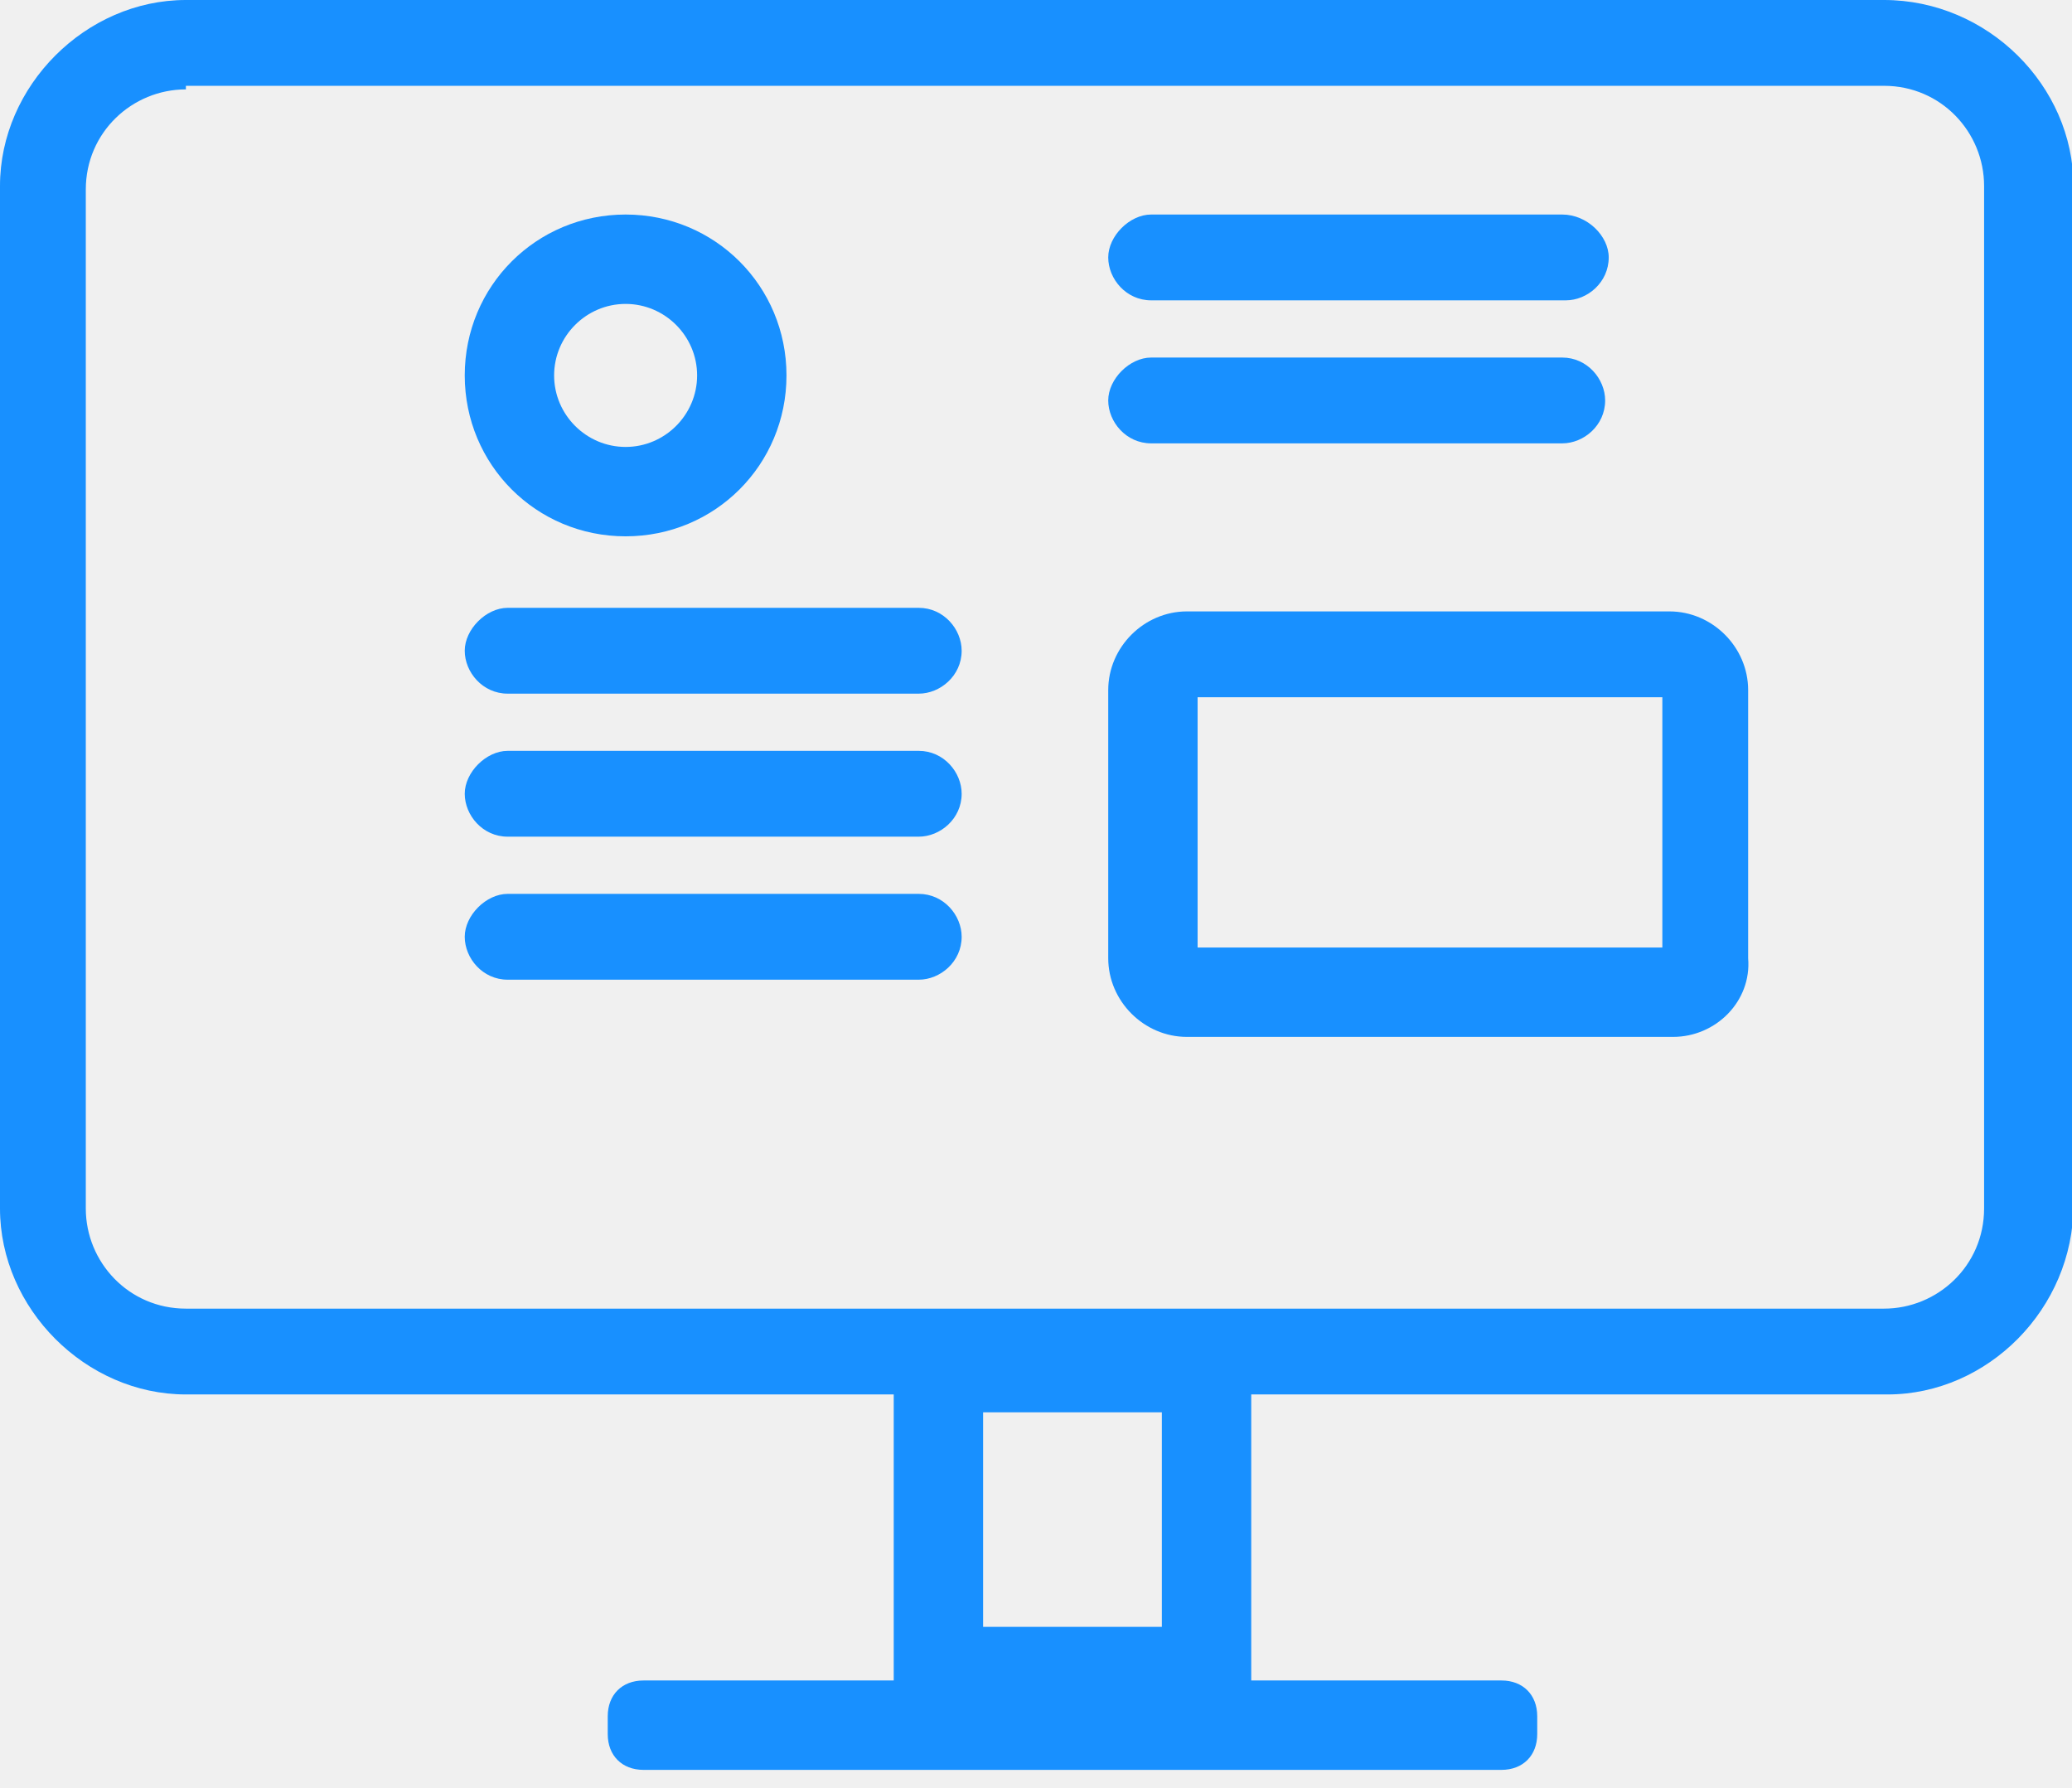
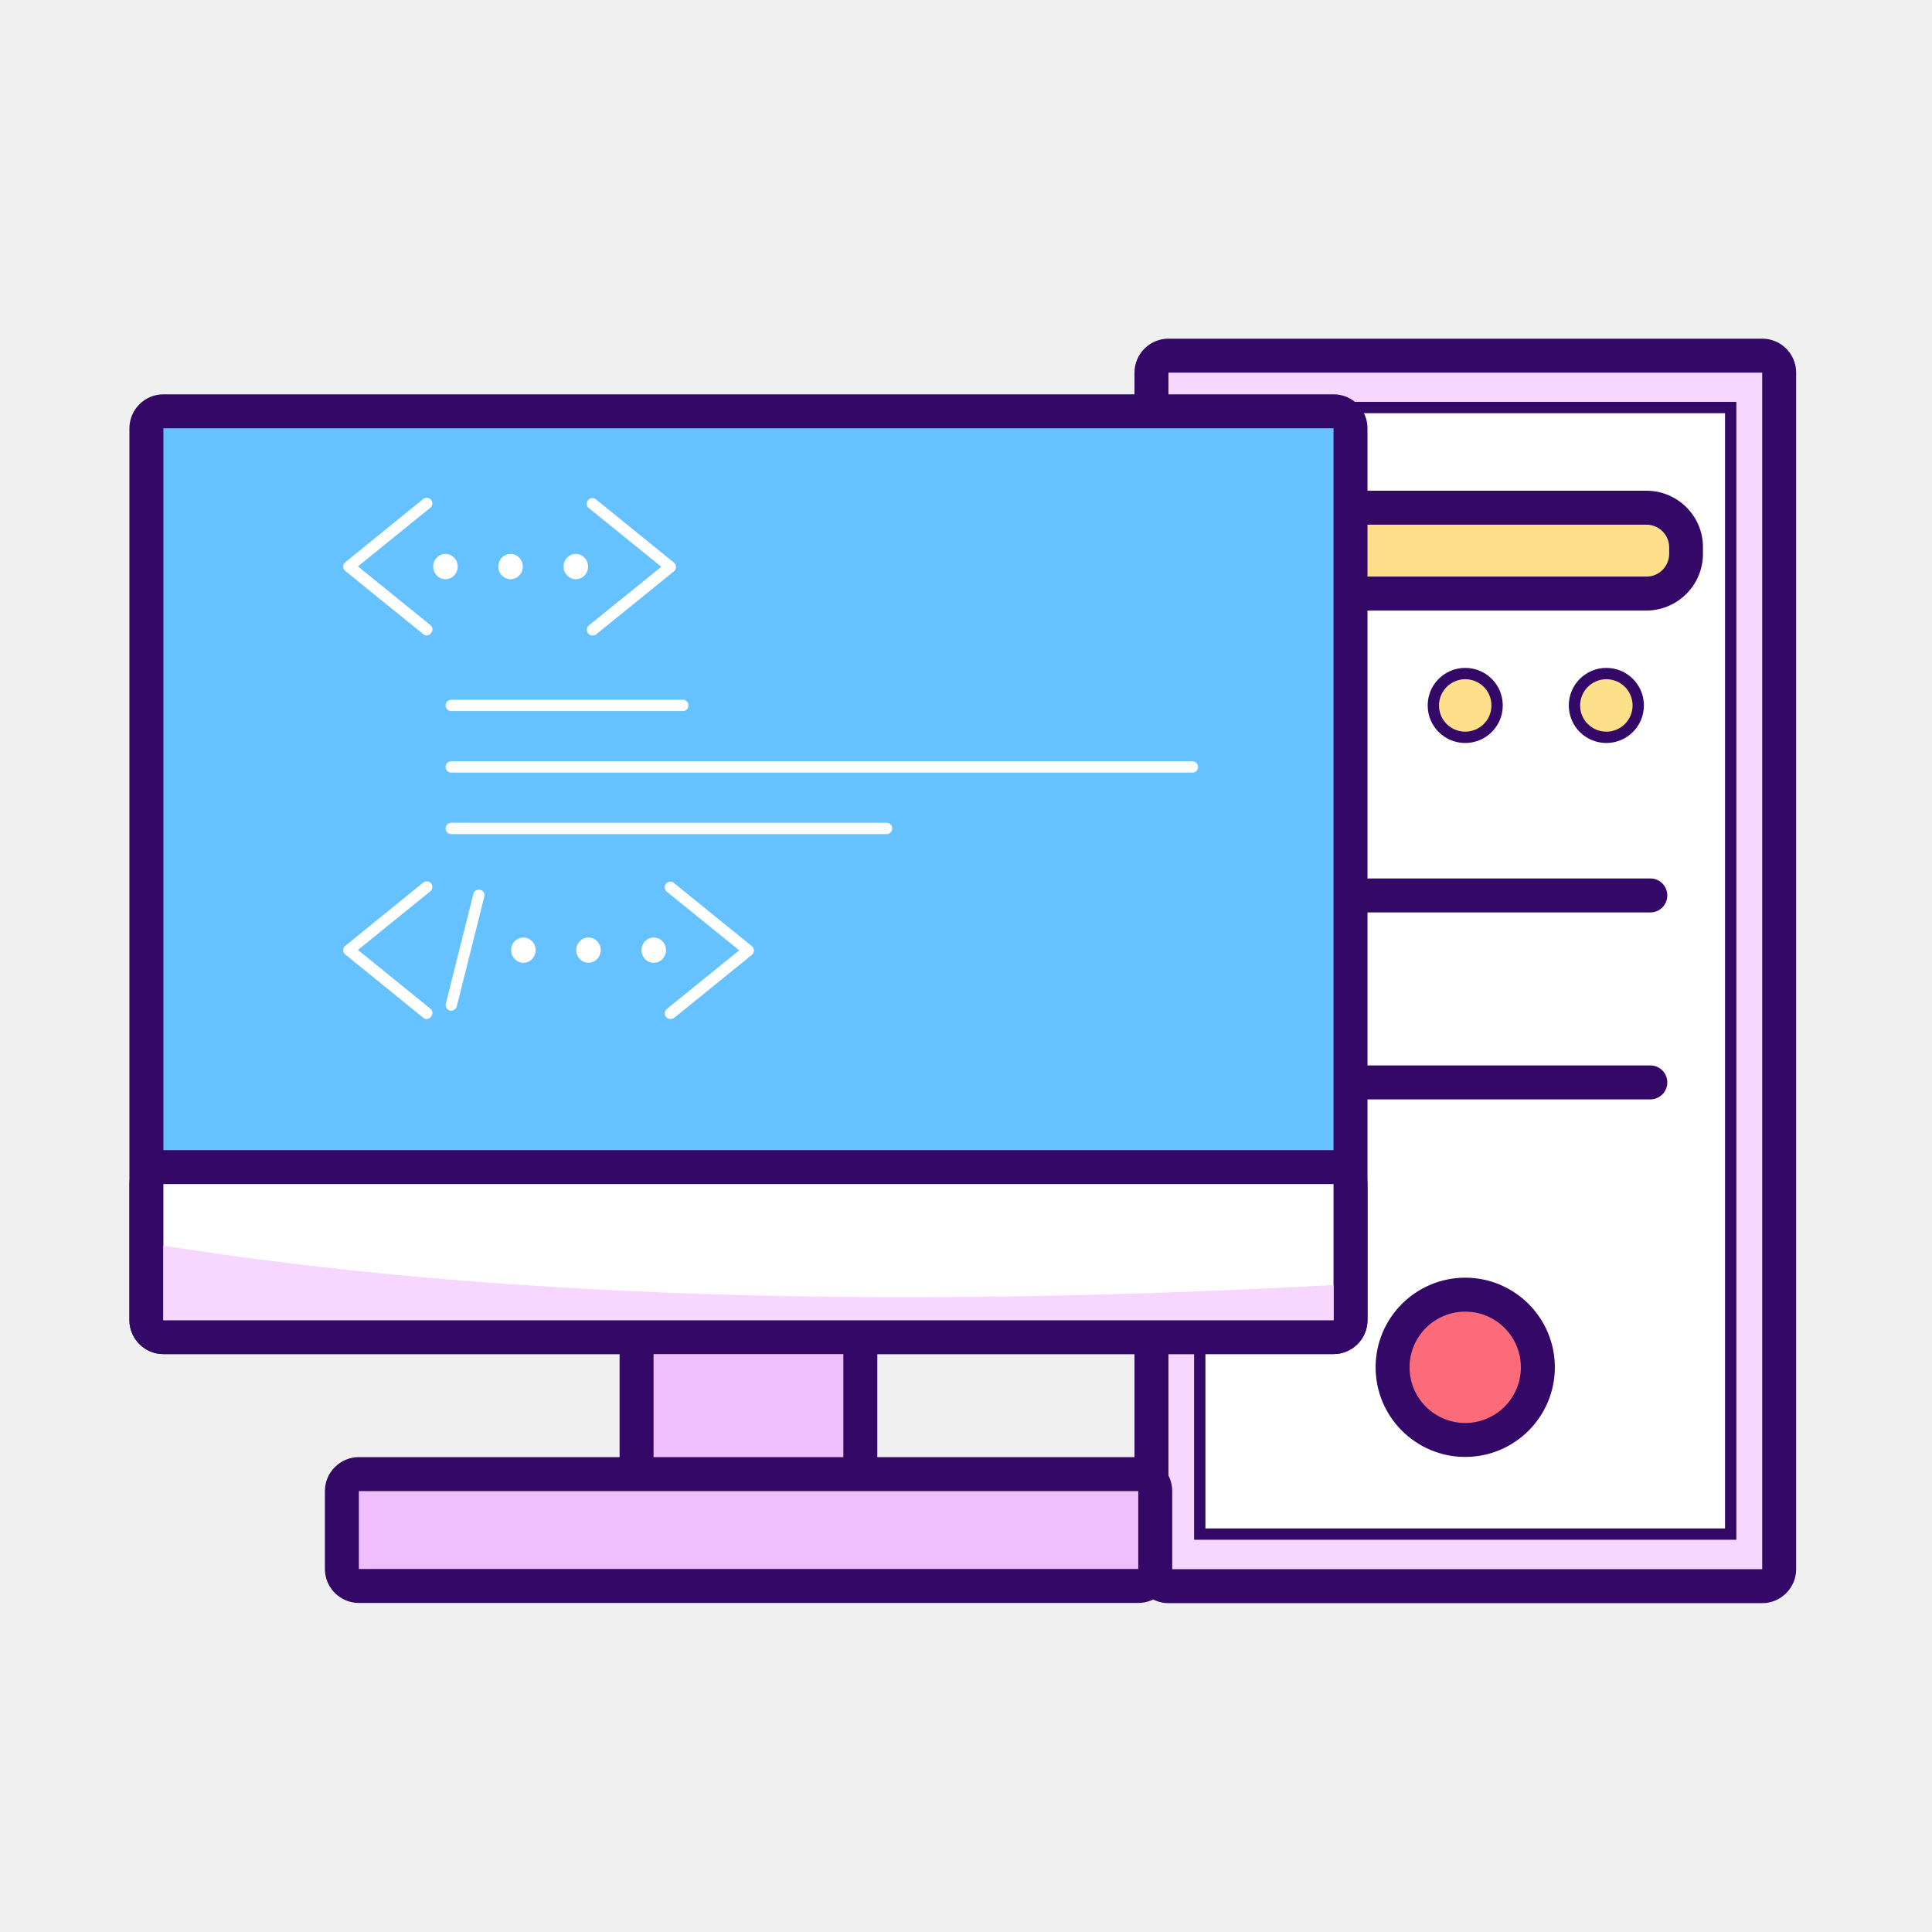
- <svg xmlns="http://www.w3.org/2000/svg" t="1733058826592" class="icon" viewBox="0 0 1187 1024" version="1.1" p-id="8068" width="231.836" height="200">
-   <path d="M1081.344 798.72H106.496C49.152 798.72 0 749.568 0 692.224V106.496C0 49.152 49.152 0 106.496 0h972.8C1138.688 0 1187.84 49.152 1187.84 106.496v583.68c0 59.392-49.152 108.544-106.496 108.544zM106.496 51.2c-30.72 0-57.344 24.576-57.344 57.344v583.68c0 30.72 24.576 57.344 57.344 57.344h972.8c30.72 0 57.344-24.576 57.344-57.344V106.496c0-30.72-24.576-57.344-57.344-57.344H106.496z" fill="#1890FF" p-id="8069" />
-   <path d="M716.8 983.04H512V757.76h204.8v225.28z m-153.6-51.2h102.4v-122.88h-102.4v122.88z" fill="#1890FF" p-id="8070" />
-   <path d="M368.64 962.56h491.52c12.288 0 20.48 8.192 20.48 20.48v10.24c0 12.288-8.192 20.48-20.48 20.48H368.64c-12.288 0-20.48-8.192-20.48-20.48V983.04c0-12.288 8.192-20.48 20.48-20.48z" fill="#1890FF" p-id="8071" />
-   <path d="M358.4 307.2C307.2 307.2 266.24 266.24 266.24 215.04S307.2 122.88 358.4 122.88 450.56 163.84 450.56 215.04 409.6 307.2 358.4 307.2z m0-133.12c-22.528 0-40.96 18.432-40.96 40.96s18.432 40.96 40.96 40.96 40.96-18.432 40.96-40.96-18.432-40.96-40.96-40.96zM958.464 593.92H679.936C655.36 593.92 634.88 573.44 634.88 548.864v-153.6c0-24.576 20.48-45.056 45.056-45.056h276.48c24.576 0 45.056 20.48 45.056 45.056v153.6C1003.52 573.44 983.04 593.92 958.464 593.92z m-272.384-51.2h266.24v-143.36h-266.24v143.36z" fill="#1890FF" p-id="8072" />
-   <path d="M290.816 348.16h235.52c14.336 0 24.576 12.288 24.576 24.576 0 14.336-12.288 24.576-24.576 24.576H290.816c-14.336 0-24.576-12.288-24.576-24.576s12.288-24.576 24.576-24.576zM659.456 122.88h235.52c14.336 0 26.624 12.288 26.624 24.576 0 14.336-12.288 24.576-24.576 24.576H659.456c-14.336 0-24.576-12.288-24.576-24.576S647.168 122.88 659.456 122.88zM659.456 204.8h235.52c14.336 0 24.576 12.288 24.576 24.576 0 14.336-12.288 24.576-24.576 24.576H659.456c-14.336 0-24.576-12.288-24.576-24.576s12.288-24.576 24.576-24.576zM290.816 430.08h235.52c14.336 0 24.576 12.288 24.576 24.576 0 14.336-12.288 24.576-24.576 24.576H290.816c-14.336 0-24.576-12.288-24.576-24.576s12.288-24.576 24.576-24.576zM290.816 512h235.52c14.336 0 24.576 12.288 24.576 24.576 0 14.336-12.288 24.576-24.576 24.576H290.816c-14.336 0-24.576-12.288-24.576-24.576s12.288-24.576 24.576-24.576z" fill="#1890FF" p-id="8073" />
+ <svg xmlns="http://www.w3.org/2000/svg" t="1746002129039" class="icon" viewBox="0 0 1024 1024" version="1.1" p-id="3966" width="128" height="128">
+   <path d="M619.3 840.7c-5 0-9-4-9-9V197.5c0-5 4-9 9-9H934c5 0 9 4 9 9v634.2c0 5-4 9-9 9H619.3z" fill="#F7D7FF" p-id="3967" />
+   <path d="M934 197.5v634.2H619.3V197.5H934m0-18H619.3c-9.9 0-18 8.1-18 18v634.2c0 9.9 8.1 18 18 18H934c9.9 0 18-8.1 18-18V197.5c0-10-8.1-18-18-18z" fill="#330867" p-id="3968" />
+   <path d="M635.9 216h281.4v597.1H635.9z" fill="#FFFFFF" p-id="3969" />
+   <path d="M914.3 219v591.1H638.9V219h275.4m6-6H632.9v603.1h287.4V213z" fill="#330867" p-id="3970" />
+   <path d="M776.6 763.2c-21.2 0-38.5-17.3-38.5-38.5s17.3-38.5 38.5-38.5 38.5 17.3 38.5 38.5-17.3 38.5-38.5 38.5z" fill="#FC6B79" p-id="3971" />
+   <path d="M776.6 695.2c16.3 0 29.5 13.2 29.5 29.5s-13.2 29.5-29.5 29.5-29.5-13.2-29.5-29.5 13.2-29.5 29.5-29.5m0-18c-26.2 0-47.5 21.3-47.5 47.5s21.3 47.5 47.5 47.5 47.5-21.3 47.5-47.5-21.3-47.5-47.5-47.5z" fill="#330867" p-id="3972" />
+   <path d="M701.8 390.7c-9.3 0-16.9-7.6-16.9-16.9s7.6-16.9 16.9-16.9c9.3 0 16.9 7.6 16.9 16.9s-7.6 16.9-16.9 16.9z" fill="#FFE08A" p-id="3973" />
+   <path d="M701.8 360c7.7 0 13.9 6.2 13.9 13.9s-6.2 13.9-13.9 13.9-13.9-6.2-13.9-13.9 6.2-13.9 13.9-13.9m0-6c-11 0-19.9 8.9-19.9 19.9s8.9 19.9 19.9 19.9c11 0 19.9-8.9 19.9-19.9s-8.9-19.9-19.9-19.9z" fill="#330867" p-id="3974" />
+   <path d="M776.6 390.7c-9.3 0-16.9-7.6-16.9-16.9s7.6-16.9 16.9-16.9c9.3 0 16.9 7.6 16.9 16.9s-7.6 16.9-16.9 16.9z" fill="#FFE08A" p-id="3975" />
+   <path d="M776.6 360c7.7 0 13.9 6.2 13.9 13.9s-6.2 13.9-13.9 13.9-13.9-6.2-13.9-13.9S769 360 776.6 360m0-6c-11 0-19.9 8.9-19.9 19.9s8.9 19.9 19.9 19.9c11 0 19.9-8.9 19.9-19.9s-8.9-19.9-19.9-19.9z" fill="#330867" p-id="3976" />
+   <path d="M851.4 390.7c-9.3 0-16.9-7.6-16.9-16.9s7.6-16.9 16.9-16.9c9.3 0 16.9 7.6 16.9 16.9s-7.6 16.9-16.9 16.9z" fill="#FFE08A" p-id="3977" />
+   <path d="M851.4 360c7.7 0 13.9 6.2 13.9 13.9s-6.2 13.9-13.9 13.9-13.9-6.2-13.9-13.9 6.3-13.9 13.9-13.9m0-6c-11 0-19.9 8.9-19.9 19.9s8.9 19.9 19.9 19.9 19.9-8.9 19.9-19.9-8.9-19.9-19.9-19.9z" fill="#330867" p-id="3978" />
+   <path d="M680.5 314.7c-11.6 0-21-9.4-21-21v-3.5c0-11.6 9.4-21 21-21h192.1c11.6 0 21 9.4 21 21v3.5c0 11.6-9.4 21-21 21H680.5z" fill="#FFE08A" p-id="3979" />
+   <path d="M872.7 278.1c6.6 0 12 5.4 12 12v3.5c0 6.6-5.4 12-12 12H680.5c-6.6 0-12-5.4-12-12v-3.5c0-6.6 5.4-12 12-12h192.2m0-18H680.5c-16.5 0-30 13.5-30 30v3.5c0 16.5 13.5 30 30 30h192.1c16.5 0 30-13.5 30-30v-3.5c0.1-16.5-13.4-30-29.9-30z" fill="#330867" p-id="3980" />
+   <path d="M874.7 582.7H678.5c-5 0-9-4-9-9s4-9 9-9h196.2c5 0 9 4 9 9s-4 9-9 9z" fill="#330867" p-id="3981" />
+   <path d="M874.7 483.6H678.5c-5 0-9-4-9-9s4-9 9-9h196.2c5 0 9 4 9 9s-4 9-9 9z" fill="#330867" p-id="3982" />
+   <path d="M86.6 708.7c-5 0-9-4-9-9V227c0-5 4-9 9-9h620.2c5 0 9 4 9 9v472.7c0 5-4 9-9 9H86.6z" fill="#66C1FF" p-id="3983" />
+   <path d="M706.8 227v472.7H86.6V227h620.2m0-18H86.6c-9.9 0-18 8.1-18 18v472.7c0 9.9 8.1 18 18 18h620.2c9.9 0 18-8.1 18-18V227c0-9.9-8-18-18-18z" fill="#330867" p-id="3984" />
+   <path d="M226.2 540.1c-0.7 0-1.3-0.2-1.9-0.7L183 505.9c-0.7-0.6-1.1-1.4-1.1-2.3s0.4-1.8 1.1-2.3l41.3-33.5c1.3-1 3.2-0.8 4.2 0.4 1 1.3 0.8 3.2-0.4 4.2l-38.4 31.1 38.4 31.1c1.3 1 1.5 2.9 0.4 4.2-0.6 0.9-1.5 1.3-2.3 1.3zM239.2 535.7c-0.2 0-0.5 0-0.7-0.1-1.6-0.4-2.6-2-2.2-3.6l14.6-58.2c0.4-1.6 2-2.6 3.6-2.2 1.6 0.4 2.6 2 2.2 3.6l-14.6 58.2c-0.4 1.4-1.6 2.3-2.9 2.3zM355.3 540.1c-0.9 0-1.7-0.4-2.3-1.1-1-1.3-0.8-3.2 0.4-4.2l38.4-31.1-38.4-31.1c-1.3-1-1.5-2.9-0.4-4.2 1-1.3 2.9-1.5 4.2-0.4l41.3 33.5c0.7 0.6 1.1 1.4 1.1 2.3s-0.4 1.8-1.1 2.3l-41.3 33.5c-0.5 0.2-1.2 0.5-1.9 0.5z" fill="#FFFFFF" p-id="3985" />
+   <path d="M270.9 503.6a6.5 6.7 0 1 0 13 0 6.5 6.7 0 1 0-13 0Z" fill="#FFFFFF" p-id="3986" />
+   <path d="M305.4 503.6a6.5 6.7 0 1 0 13 0 6.5 6.7 0 1 0-13 0Z" fill="#FFFFFF" p-id="3987" />
+   <path d="M340 503.6a6.5 6.7 0 1 0 13 0 6.5 6.7 0 1 0-13 0Z" fill="#FFFFFF" p-id="3988" />
+   <path d="M226.2 336.8c-0.7 0-1.3-0.2-1.9-0.7L183 302.6c-0.7-0.6-1.1-1.4-1.1-2.3s0.4-1.8 1.1-2.3l41.3-33.5c1.3-1 3.2-0.8 4.2 0.4 1 1.3 0.8 3.2-0.4 4.2l-38.4 31.1 38.4 31.1c1.3 1 1.5 2.9 0.4 4.2-0.6 0.9-1.5 1.3-2.3 1.3zM314 336.8c-0.9 0-1.7-0.4-2.3-1.1-1-1.3-0.8-3.2 0.4-4.2l38.4-31.1-38.4-31.1c-1.3-1-1.5-2.9-0.4-4.2 1-1.3 2.9-1.5 4.2-0.4l41.3 33.5c0.7 0.6 1.1 1.4 1.1 2.3s-0.4 1.8-1.1 2.3l-41.3 33.5c-0.5 0.3-1.2 0.5-1.9 0.5z" fill="#FFFFFF" p-id="3989" />
+   <path d="M229.6 300.3a6.5 6.7 0 1 0 13 0 6.5 6.7 0 1 0-13 0Z" fill="#FFFFFF" p-id="3990" />
+   <path d="M264.1 300.3a6.5 6.7 0 1 0 13 0 6.5 6.7 0 1 0-13 0Z" fill="#FFFFFF" p-id="3991" />
+   <path d="M298.7 300.3a6.5 6.7 0 1 0 13 0 6.5 6.7 0 1 0-13 0Z" fill="#FFFFFF" p-id="3992" />
+   <path d="M346.4 799.3c-5 0-9-4-9-9v-76.7c0-5 4-9 9-9H447c5 0 9 4 9 9v76.7c0 5-4 9-9 9H346.4z" fill="#F0BEFC" p-id="3993" />
+   <path d="M447 713.6v76.7H346.4v-76.7H447m0-18H346.4c-9.9 0-18 8.1-18 18v76.7c0 9.9 8.1 18 18 18H447c9.9 0 18-8.1 18-18v-76.7c0-9.9-8-18-18-18z" fill="#330867" p-id="3994" />
+   <path d="M86.6 708.7c-5 0-9-4-9-9v-72.1c0-5 4-9 9-9h620.2c5 0 9 4 9 9v72.1c0 5-4 9-9 9H86.6z" fill="#FFFFFF" p-id="3995" />
+   <path d="M706.8 627.6v72.1H86.6v-72.1h620.2m0-18H86.6c-9.9 0-18 8.1-18 18v72.1c0 9.9 8.1 18 18 18h620.2c9.9 0 18-8.1 18-18v-72.1c0-9.9-8-18-18-18z" fill="#330867" p-id="3996" />
+   <path d="M706.8 699.7H86.6v-39.5c170.9 27.1 377.7 34 620.2 20.9v18.6z" fill="#F7D7FF" p-id="3997" />
+   <path d="M190.2 840.6c-5 0-9-4-9-9v-41.3c0-5 4-9 9-9h413.1c5 0 9 4 9 9v41.3c0 5-4 9-9 9H190.2z" fill="#F0BEFC" p-id="3998" />
+   <path d="M603.3 790.3v41.3H190.2v-41.3h413.1m0-18H190.2c-9.9 0-18 8.1-18 18v41.3c0 9.9 8.1 18 18 18h413.1c9.9 0 18-8.1 18-18v-41.3c0-10-8.1-18-18-18z" fill="#330867" p-id="3999" />
+   <path d="M361.9 376.9H239.2c-1.7 0-3-1.3-3-3s1.3-3 3-3h122.7c1.7 0 3 1.3 3 3s-1.4 3-3 3z" fill="#FFFFFF" p-id="4000" />
+   <path d="M632 409.5H239.2c-1.7 0-3-1.3-3-3s1.3-3 3-3H632c1.7 0 3 1.3 3 3s-1.3 3-3 3z" fill="#FFFFFF" p-id="4001" />
+   <path d="M469.9 442.1H239.2c-1.7 0-3-1.3-3-3s1.3-3 3-3h230.7c1.7 0 3 1.3 3 3s-1.3 3-3 3z" fill="#FFFFFF" p-id="4002" />
</svg>
